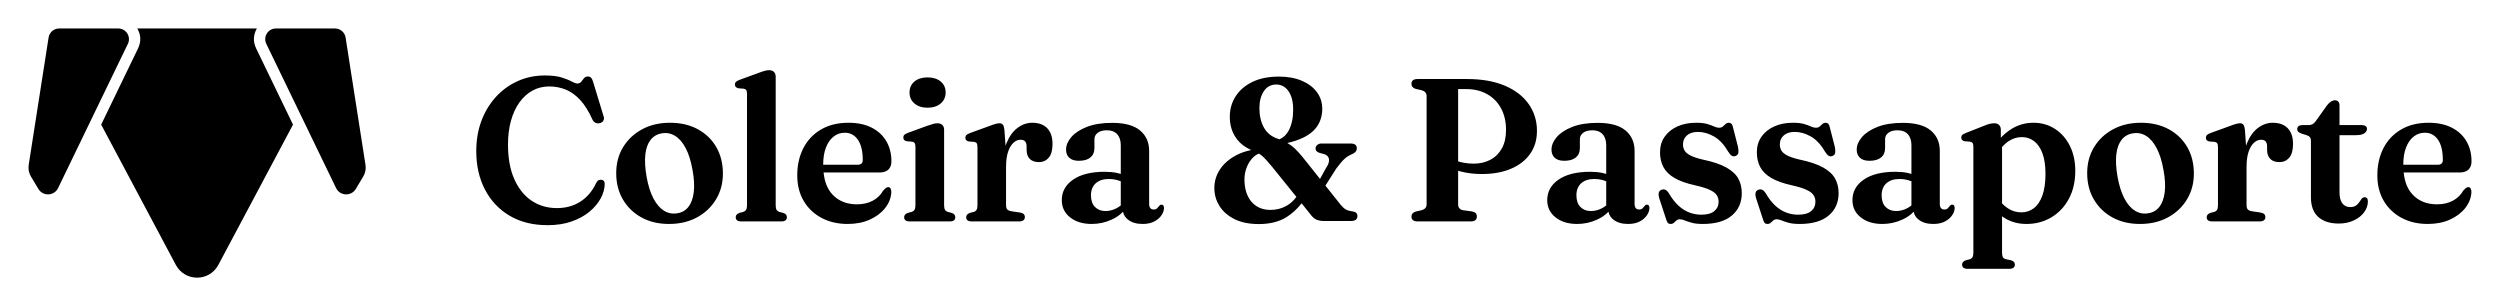
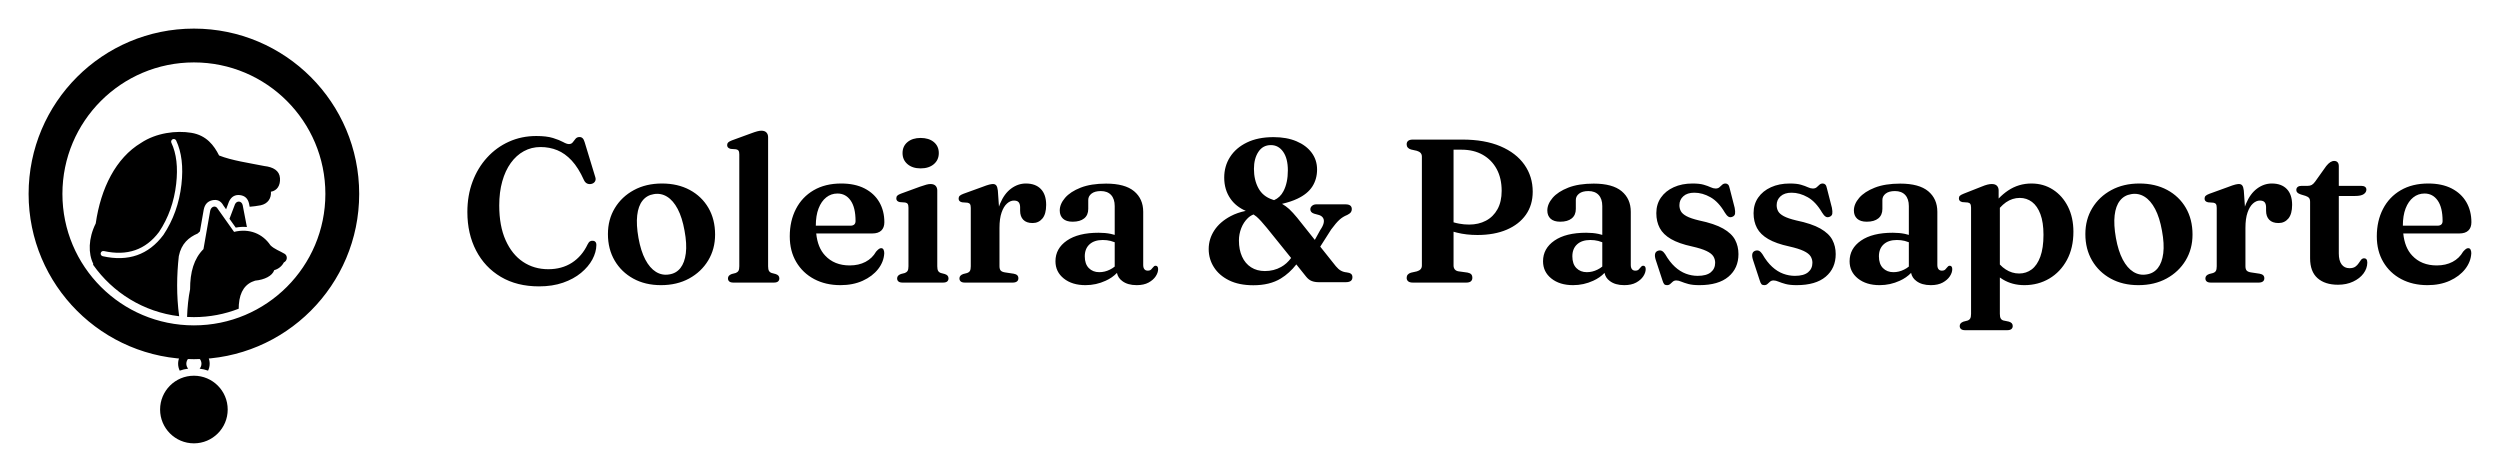
- <svg xmlns="http://www.w3.org/2000/svg" viewBox="-14.00 -108.85 1229.04 150.50" role="img" aria-label="Coleira &amp; Passaporte">
-   <path fill="#000000" d="M82.89 -94.85V27.65C78.78 27.65 74.68 25.56 72.45 21.38L35.74 -47.59L53.8 -84.91Q56.28 -90.03 53.5 -94.85H82.89Z M111.99 -84.91 130.05 -47.59 93.34 21.38C91.11 25.56 87 27.65 82.89 27.65V-94.85H112.29Q109.51 -90.03 111.99 -84.91Z M9.89 -90.4C10.29 -92.96 12.5 -94.85 15.09 -94.85H44.14C48.02 -94.85 50.56 -90.79 48.87 -87.3L14.56 -16.4C12.65 -12.45 7.12 -12.21 4.87 -15.97L1.19 -22.12C0.18 -23.81 -0.2 -25.8 0.1 -27.74ZM116.92 -87.3C115.23 -90.79 117.77 -94.85 121.65 -94.85H150.7C153.29 -94.85 155.5 -92.96 155.9 -90.4L165.69 -27.74C165.99 -25.8 165.61 -23.81 164.6 -22.12L160.92 -15.97C158.66 -12.21 153.13 -12.45 151.22 -16.4Z M741.59 -44.5Q741.59 -38 738.26 -33.25Q734.94 -28.5 728.86 -25.9Q722.79 -23.3 714.54 -23.3Q709.04 -23.3 704.49 -24.45Q703.64 -24.65 702.84 -24.9V-8.35Q702.84 -7.25 703.44 -6.47Q704.04 -5.7 705.34 -5.5L709.69 -4.9Q710.94 -4.65 711.49 -4.05Q712.04 -3.45 712.04 -2.3Q712.04 -1.25 711.31 -0.62Q710.59 0 709.04 0H682.94Q681.39 0 680.64 -0.62Q679.89 -1.25 679.89 -2.3Q679.89 -4.2 681.99 -4.85L684.89 -5.5Q686.09 -5.85 686.71 -6.55Q687.34 -7.25 687.34 -8.35V-61.65Q687.34 -62.75 686.71 -63.45Q686.09 -64.15 684.89 -64.5L681.99 -65.15Q679.89 -65.8 679.89 -67.7Q679.89 -68.8 680.64 -69.4Q681.39 -70 682.94 -70H707.19Q718.09 -70 725.79 -66.73Q733.49 -63.45 737.54 -57.68Q741.59 -51.9 741.59 -44.5ZM969.64 -45.1V-41.15Q971.79 -43.4 974.24 -45.05Q979.39 -48.5 985.69 -48.5Q991.59 -48.5 996.24 -45.5Q1000.89 -42.5 1003.56 -37.18Q1006.24 -31.85 1006.24 -24.9Q1006.24 -16.95 1003.06 -11.08Q999.89 -5.2 994.44 -1.97Q988.99 1.25 982.24 1.25Q976.29 1.25 971.69 -1.55Q970.94 -2 970.24 -2.5V15.3Q970.24 16.85 970.66 17.57Q971.09 18.3 971.99 18.55L974.64 19.1Q975.64 19.4 976.09 19.93Q976.54 20.45 976.54 21.25Q976.54 22.2 975.86 22.75Q975.19 23.3 973.74 23.3H953.29Q951.89 23.3 951.24 22.75Q950.59 22.2 950.59 21.25Q950.59 20.5 951.04 19.98Q951.49 19.45 952.44 19.1L954.39 18.6Q955.29 18.3 955.71 17.57Q956.14 16.85 956.14 15.3V-36.7Q956.14 -37.95 955.76 -38.5Q955.39 -39.05 954.54 -39.2L951.89 -39.4Q950.99 -39.6 950.59 -40.05Q950.19 -40.5 950.19 -41.2Q950.19 -42.05 950.66 -42.5Q951.14 -42.95 952.49 -43.5L961.24 -46.95Q963.04 -47.7 964.21 -47.98Q965.39 -48.25 966.29 -48.25Q967.99 -48.25 968.81 -47.38Q969.64 -46.5 969.64 -45.1ZM315.39 -48.5Q323.14 -48.5 328.99 -45.35Q334.84 -42.2 338.11 -36.58Q341.39 -30.95 341.39 -23.5Q341.39 -16.45 338.01 -10.85Q334.64 -5.25 328.69 -2Q322.74 1.25 314.89 1.25Q307.19 1.25 301.36 -1.95Q295.54 -5.15 292.24 -10.77Q288.94 -16.4 288.94 -23.75Q288.94 -30.9 292.31 -36.47Q295.69 -42.05 301.64 -45.27Q307.59 -48.5 315.39 -48.5ZM1038.54 -48.5Q1046.29 -48.5 1052.14 -45.35Q1057.99 -42.2 1061.26 -36.58Q1064.54 -30.95 1064.54 -23.5Q1064.54 -16.45 1061.16 -10.85Q1057.79 -5.25 1051.84 -2Q1045.89 1.25 1038.04 1.25Q1030.34 1.25 1024.51 -1.95Q1018.69 -5.15 1015.39 -10.77Q1012.09 -16.4 1012.09 -23.75Q1012.09 -30.9 1015.46 -36.47Q1018.84 -42.05 1024.79 -45.27Q1030.74 -48.5 1038.54 -48.5ZM283.29 -18.45Q283.24 -14.9 281.31 -11.32Q279.39 -7.75 275.76 -4.75Q272.14 -1.75 266.96 0.05Q261.79 1.85 255.19 1.85Q244.39 1.85 236.54 -2.8Q228.69 -7.45 224.41 -15.67Q220.14 -23.9 220.14 -34.55Q220.14 -42.65 222.66 -49.4Q225.19 -56.15 229.76 -61.17Q234.34 -66.2 240.49 -68.97Q246.64 -71.75 253.89 -71.75Q258.89 -71.75 262.04 -70.78Q265.19 -69.8 266.99 -68.8Q268.79 -67.8 269.84 -67.8Q271.09 -67.8 271.74 -68.68Q272.39 -69.55 273.09 -70.4Q273.79 -71.25 275.04 -71.25Q275.94 -71.25 276.54 -70.67Q277.14 -70.1 277.54 -68.75L282.79 -51.5Q283.14 -50.35 282.56 -49.45Q281.99 -48.55 280.84 -48.3Q279.64 -48.05 278.69 -48.52Q277.74 -49 277.19 -50.2Q274.49 -56.2 271.21 -59.73Q267.94 -63.25 264.14 -64.8Q260.34 -66.35 255.94 -66.35Q251.49 -66.35 247.79 -64.32Q244.09 -62.3 241.39 -58.55Q238.69 -54.8 237.21 -49.55Q235.74 -44.3 235.74 -37.75Q235.74 -27.7 238.86 -20.73Q241.99 -13.75 247.39 -10.15Q252.79 -6.55 259.74 -6.55Q266.39 -6.55 271.31 -9.72Q276.24 -12.9 278.99 -18.7Q279.54 -19.85 280.24 -20.23Q280.94 -20.6 281.79 -20.45Q282.54 -20.35 282.91 -19.82Q283.29 -19.3 283.29 -18.45ZM896.69 -10.45Q896.69 -16.7 902.26 -20.55Q907.84 -24.4 917.84 -24.4Q921.09 -24.4 923.74 -23.85Q924.74 -23.65 925.69 -23.35V-37.45Q925.69 -40.95 923.91 -42.88Q922.14 -44.8 918.89 -44.8Q915.94 -44.8 914.34 -43.55Q912.74 -42.3 912.74 -40.45V-36.05Q912.74 -33.05 910.74 -31.42Q908.74 -29.8 905.09 -29.8Q901.99 -29.8 900.39 -31.27Q898.79 -32.75 898.79 -35.3Q898.79 -38.45 901.39 -41.48Q903.99 -44.5 909.04 -46.48Q914.09 -48.45 921.49 -48.45Q930.69 -48.45 935.16 -44.73Q939.64 -41 939.64 -34.65V-8.65Q939.64 -7.25 940.21 -6.55Q940.79 -5.85 941.84 -5.85Q942.94 -5.85 943.49 -6.38Q944.04 -6.9 944.44 -7.45Q944.69 -7.8 944.99 -8.03Q945.29 -8.25 945.74 -8.25Q946.34 -8.25 946.64 -7.8Q946.94 -7.35 946.94 -6.6Q946.94 -4.9 945.76 -3.1Q944.59 -1.3 942.26 -0.02Q939.94 1.25 936.44 1.25Q931.99 1.25 929.34 -0.8Q927.29 -2.3 926.79 -4.75Q924.49 -2.35 921.24 -0.9Q916.59 1.25 911.39 1.25Q904.84 1.25 900.76 -2Q896.69 -5.25 896.69 -10.45ZM746.64 -10.45Q746.64 -16.7 752.21 -20.55Q757.79 -24.4 767.79 -24.4Q771.04 -24.4 773.69 -23.85Q774.69 -23.65 775.64 -23.35V-37.45Q775.64 -40.95 773.86 -42.88Q772.09 -44.8 768.84 -44.8Q765.89 -44.8 764.29 -43.55Q762.69 -42.3 762.69 -40.45V-36.05Q762.69 -33.05 760.69 -31.42Q758.69 -29.8 755.04 -29.8Q751.94 -29.8 750.34 -31.27Q748.74 -32.75 748.74 -35.3Q748.74 -38.45 751.34 -41.48Q753.94 -44.5 758.99 -46.48Q764.04 -48.45 771.44 -48.45Q780.64 -48.45 785.11 -44.73Q789.59 -41 789.59 -34.65V-8.65Q789.59 -7.25 790.16 -6.55Q790.74 -5.85 791.79 -5.85Q792.89 -5.85 793.44 -6.38Q793.99 -6.9 794.39 -7.45Q794.64 -7.8 794.94 -8.03Q795.24 -8.25 795.69 -8.25Q796.29 -8.25 796.59 -7.8Q796.89 -7.35 796.89 -6.6Q796.89 -4.9 795.71 -3.1Q794.54 -1.3 792.21 -0.02Q789.89 1.25 786.39 1.25Q781.94 1.25 779.29 -0.8Q777.24 -2.3 776.74 -4.75Q774.44 -2.35 771.19 -0.9Q766.54 1.25 761.34 1.25Q754.79 1.25 750.71 -2Q746.64 -5.25 746.64 -10.45ZM507.99 -10.45Q507.99 -16.7 513.56 -20.55Q519.14 -24.4 529.14 -24.4Q532.39 -24.4 535.04 -23.85Q536.04 -23.65 536.99 -23.35V-37.45Q536.99 -40.95 535.21 -42.88Q533.44 -44.8 530.19 -44.8Q527.24 -44.8 525.64 -43.55Q524.04 -42.3 524.04 -40.45V-36.05Q524.04 -33.05 522.04 -31.42Q520.04 -29.8 516.39 -29.8Q513.29 -29.8 511.69 -31.27Q510.09 -32.75 510.09 -35.3Q510.09 -38.45 512.69 -41.48Q515.29 -44.5 520.34 -46.48Q525.39 -48.45 532.79 -48.45Q541.99 -48.45 546.46 -44.73Q550.94 -41 550.94 -34.65V-8.65Q550.94 -7.25 551.51 -6.55Q552.09 -5.85 553.14 -5.85Q554.24 -5.85 554.79 -6.38Q555.34 -6.9 555.74 -7.45Q555.99 -7.8 556.29 -8.03Q556.59 -8.25 557.04 -8.25Q557.64 -8.25 557.94 -7.8Q558.24 -7.35 558.24 -6.6Q558.24 -4.9 557.06 -3.1Q555.89 -1.3 553.56 -0.02Q551.24 1.25 547.74 1.25Q543.29 1.25 540.64 -0.8Q538.59 -2.3 538.09 -4.75Q535.79 -2.35 532.54 -0.9Q527.89 1.25 522.69 1.25Q516.14 1.25 512.06 -2Q507.99 -5.25 507.99 -10.45ZM1201.04 -29.55Q1201.04 -26.9 1199.54 -25.47Q1198.04 -24.05 1195.14 -24.05H1167.69Q1168.39 -17.1 1172.04 -13.25Q1176.54 -8.4 1184.09 -8.4Q1188.49 -8.4 1191.81 -10.15Q1195.14 -11.9 1196.99 -15.15Q1197.89 -16.15 1198.41 -16.5Q1198.94 -16.85 1199.49 -16.85Q1200.29 -16.85 1200.64 -16.12Q1200.99 -15.4 1200.99 -14.4Q1200.79 -10.2 1197.99 -6.62Q1195.19 -3.05 1190.44 -0.9Q1185.69 1.25 1179.54 1.25Q1172.29 1.25 1166.69 -1.72Q1161.09 -4.7 1157.91 -10.07Q1154.74 -15.45 1154.74 -22.65Q1154.74 -30.2 1157.76 -36.05Q1160.79 -41.9 1166.44 -45.2Q1172.09 -48.5 1179.94 -48.5Q1186.64 -48.5 1191.36 -46.08Q1196.09 -43.65 1198.56 -39.38Q1201.04 -35.1 1201.04 -29.55ZM424.24 -29.55Q424.24 -26.9 422.74 -25.47Q421.24 -24.05 418.34 -24.05H390.89Q391.59 -17.1 395.24 -13.25Q399.74 -8.4 407.29 -8.4Q411.69 -8.4 415.01 -10.15Q418.34 -11.9 420.19 -15.15Q421.09 -16.15 421.61 -16.5Q422.14 -16.85 422.69 -16.85Q423.49 -16.85 423.84 -16.12Q424.19 -15.4 424.19 -14.4Q423.99 -10.2 421.19 -6.62Q418.39 -3.05 413.64 -0.9Q408.89 1.25 402.74 1.25Q395.49 1.25 389.89 -1.72Q384.29 -4.7 381.11 -10.07Q377.94 -15.45 377.94 -22.65Q377.94 -30.2 380.96 -36.05Q383.99 -41.9 389.64 -45.2Q395.29 -48.5 403.14 -48.5Q409.84 -48.5 414.56 -46.08Q419.29 -43.65 421.76 -39.38Q424.24 -35.1 424.24 -29.55ZM868.29 -44Q864.84 -44 862.91 -42.27Q860.99 -40.55 860.99 -37.9Q860.99 -36.25 861.71 -34.92Q862.44 -33.6 864.49 -32.5Q866.54 -31.4 870.49 -30.45Q878.19 -28.85 882.39 -26.45Q886.59 -24.05 888.24 -20.92Q889.89 -17.8 889.89 -13.95Q889.89 -7 884.99 -2.88Q880.09 1.25 870.74 1.25Q867.44 1.25 865.34 0.68Q863.24 0.1 861.89 -0.47Q860.54 -1.05 859.49 -1.05Q858.44 -1.05 857.76 -0.47Q857.09 0.1 856.49 0.68Q855.89 1.25 854.89 1.25Q853.99 1.25 853.54 0.75Q853.09 0.25 852.69 -1.1L849.39 -11.15Q848.84 -12.9 849.06 -14Q849.29 -15.1 850.39 -15.55Q851.54 -15.95 852.39 -15.53Q853.24 -15.1 853.99 -13.95Q856.24 -10.05 858.79 -7.73Q861.34 -5.4 864.16 -4.35Q866.99 -3.3 869.94 -3.3Q874.24 -3.3 876.36 -5.05Q878.49 -6.8 878.49 -9.7Q878.49 -11.45 877.59 -12.88Q876.69 -14.3 874.24 -15.47Q871.79 -16.65 867.14 -17.7Q860.69 -19.1 856.86 -21.32Q853.04 -23.55 851.36 -26.7Q849.69 -29.85 849.69 -34Q849.69 -38.35 851.94 -41.6Q854.19 -44.85 858.19 -46.67Q862.19 -48.5 867.44 -48.5Q870.84 -48.5 872.89 -47.9Q874.94 -47.3 876.26 -46.67Q877.59 -46.05 878.69 -46.05Q879.89 -46.05 880.59 -46.67Q881.29 -47.3 881.94 -47.9Q882.59 -48.5 883.54 -48.5Q884.29 -48.5 884.81 -47.98Q885.34 -47.45 885.59 -46.15L888.04 -36.6Q888.39 -34.75 888.21 -33.7Q888.04 -32.65 886.89 -32.2Q885.79 -31.75 884.94 -32.3Q884.09 -32.85 883.24 -34.25Q880.14 -39.55 876.21 -41.77Q872.29 -44 868.29 -44ZM820.69 -44Q817.24 -44 815.31 -42.27Q813.39 -40.55 813.39 -37.9Q813.39 -36.25 814.11 -34.92Q814.84 -33.6 816.89 -32.5Q818.94 -31.4 822.89 -30.45Q830.59 -28.85 834.79 -26.45Q838.99 -24.05 840.64 -20.92Q842.29 -17.8 842.29 -13.95Q842.29 -7 837.39 -2.88Q832.49 1.25 823.14 1.25Q819.84 1.25 817.74 0.68Q815.64 0.1 814.29 -0.47Q812.94 -1.05 811.89 -1.05Q810.84 -1.05 810.16 -0.47Q809.49 0.1 808.89 0.68Q808.29 1.25 807.29 1.25Q806.39 1.25 805.94 0.75Q805.49 0.25 805.09 -1.1L801.79 -11.15Q801.24 -12.9 801.46 -14Q801.69 -15.1 802.79 -15.55Q803.94 -15.95 804.79 -15.53Q805.64 -15.1 806.39 -13.95Q808.64 -10.05 811.19 -7.73Q813.74 -5.4 816.56 -4.35Q819.39 -3.3 822.34 -3.3Q826.64 -3.3 828.76 -5.05Q830.89 -6.8 830.89 -9.7Q830.89 -11.45 829.99 -12.88Q829.09 -14.3 826.64 -15.47Q824.19 -16.65 819.54 -17.7Q813.09 -19.1 809.26 -21.32Q805.44 -23.55 803.76 -26.7Q802.09 -29.85 802.09 -34Q802.09 -38.35 804.34 -41.6Q806.59 -44.85 810.59 -46.67Q814.59 -48.5 819.84 -48.5Q823.24 -48.5 825.29 -47.9Q827.34 -47.3 828.66 -46.67Q829.99 -46.05 831.09 -46.05Q832.29 -46.05 832.99 -46.67Q833.69 -47.3 834.34 -47.9Q834.99 -48.5 835.94 -48.5Q836.69 -48.5 837.21 -47.98Q837.74 -47.45 837.99 -46.15L840.44 -36.6Q840.79 -34.75 840.61 -33.7Q840.44 -32.65 839.29 -32.2Q838.19 -31.75 837.34 -32.3Q836.49 -32.85 835.64 -34.25Q832.54 -39.55 828.61 -41.77Q824.69 -44 820.69 -44ZM367.34 -71.15V-8Q367.34 -6.45 367.76 -5.72Q368.19 -5 369.09 -4.7L370.99 -4.2Q371.94 -3.9 372.39 -3.38Q372.84 -2.85 372.84 -2.05Q372.84 -1.1 372.19 -0.55Q371.54 0 370.09 0H350.39Q348.99 0 348.34 -0.55Q347.69 -1.1 347.69 -2.05Q347.69 -2.8 348.14 -3.32Q348.59 -3.85 349.54 -4.2L351.49 -4.7Q352.39 -5.05 352.81 -5.75Q353.24 -6.45 353.24 -8V-62.75Q353.24 -64 352.86 -64.55Q352.49 -65.1 351.64 -65.25L348.99 -65.45Q348.09 -65.7 347.69 -66.15Q347.29 -66.6 347.29 -67.3Q347.29 -68.1 347.79 -68.6Q348.29 -69.1 349.59 -69.6L358.89 -73Q360.89 -73.75 362.04 -74.05Q363.19 -74.35 364.04 -74.35Q365.69 -74.35 366.51 -73.47Q367.34 -72.6 367.34 -71.15ZM1089.64 -45.05 1090.19 -37.2Q1090.44 -37.95 1090.74 -38.65Q1092.79 -43.55 1096.14 -46.02Q1099.49 -48.5 1103.34 -48.5Q1108.09 -48.5 1110.69 -45.8Q1113.29 -43.1 1113.29 -38.05Q1113.29 -33.55 1111.44 -31.35Q1109.59 -29.15 1106.64 -29.15Q1103.64 -29.15 1102.09 -30.75Q1100.54 -32.35 1100.54 -35.2V-37Q1100.49 -38.6 1099.79 -39.38Q1099.09 -40.15 1097.49 -40.15Q1095.74 -40.15 1094.11 -38.7Q1092.49 -37.25 1091.46 -34.3Q1090.44 -31.35 1090.44 -26.75V-8.05Q1090.44 -6.6 1091.01 -5.92Q1091.59 -5.25 1093.09 -5L1097.39 -4.35Q1098.54 -4.15 1099.11 -3.6Q1099.69 -3.05 1099.69 -2.1Q1099.69 -1.1 1098.96 -0.55Q1098.24 0 1096.89 0H1073.54Q1072.14 0 1071.49 -0.55Q1070.84 -1.1 1070.84 -2.05Q1070.84 -2.8 1071.29 -3.32Q1071.74 -3.85 1072.69 -4.2L1074.64 -4.7Q1075.54 -5 1075.96 -5.72Q1076.39 -6.45 1076.39 -8V-36.55Q1076.39 -37.85 1076.01 -38.4Q1075.64 -38.95 1074.79 -39.1L1072.14 -39.3Q1071.24 -39.5 1070.84 -39.95Q1070.44 -40.4 1070.44 -41.1Q1070.44 -41.95 1070.94 -42.45Q1071.44 -42.95 1072.74 -43.45L1081.84 -46.75Q1084.29 -47.7 1085.44 -47.98Q1086.59 -48.25 1087.24 -48.25Q1088.34 -48.25 1088.89 -47.52Q1089.44 -46.8 1089.64 -45.05ZM479.79 -45.05 480.34 -37.2Q480.59 -37.95 480.89 -38.65Q482.94 -43.55 486.29 -46.02Q489.64 -48.5 493.49 -48.5Q498.24 -48.5 500.84 -45.8Q503.44 -43.1 503.44 -38.05Q503.44 -33.55 501.59 -31.35Q499.74 -29.15 496.79 -29.15Q493.79 -29.15 492.24 -30.75Q490.69 -32.35 490.69 -35.2V-37Q490.64 -38.6 489.94 -39.38Q489.24 -40.15 487.64 -40.15Q485.89 -40.15 484.26 -38.7Q482.64 -37.25 481.61 -34.3Q480.59 -31.35 480.59 -26.75V-8.05Q480.59 -6.6 481.16 -5.92Q481.74 -5.25 483.24 -5L487.54 -4.35Q488.69 -4.15 489.26 -3.6Q489.84 -3.05 489.84 -2.1Q489.84 -1.1 489.11 -0.55Q488.39 0 487.04 0H463.69Q462.29 0 461.64 -0.55Q460.99 -1.1 460.99 -2.05Q460.99 -2.8 461.44 -3.32Q461.89 -3.85 462.84 -4.2L464.79 -4.7Q465.69 -5 466.11 -5.72Q466.54 -6.45 466.54 -8V-36.55Q466.54 -37.85 466.16 -38.4Q465.79 -38.95 464.94 -39.1L462.29 -39.3Q461.39 -39.5 460.99 -39.95Q460.59 -40.4 460.59 -41.1Q460.59 -41.95 461.09 -42.45Q461.59 -42.95 462.89 -43.45L471.99 -46.75Q474.44 -47.7 475.59 -47.98Q476.74 -48.25 477.39 -48.25Q478.49 -48.25 479.04 -47.52Q479.59 -46.8 479.79 -45.05ZM1119.84 -42.45 1117.54 -43.15Q1116.34 -43.55 1115.84 -44.07Q1115.34 -44.6 1115.34 -45.3Q1115.34 -46.3 1116.01 -46.82Q1116.69 -47.35 1117.84 -47.35H1120.89Q1122.09 -47.35 1122.89 -47.8Q1123.69 -48.25 1124.54 -49.4L1129.99 -57.05Q1131.04 -58.35 1131.99 -58.95Q1132.94 -59.55 1133.89 -59.55Q1134.94 -59.55 1135.54 -58.9Q1136.14 -58.25 1136.14 -57V-47.35H1147.14Q1148.29 -47.35 1148.96 -46.88Q1149.64 -46.4 1149.64 -45.5Q1149.64 -44.2 1148.34 -43.3Q1147.04 -42.4 1144.14 -42.4H1136.14V-14.25Q1136.14 -10.75 1137.51 -8.9Q1138.89 -7.05 1141.34 -7.05Q1143.19 -7.05 1144.21 -7.78Q1145.24 -8.5 1145.84 -9.45Q1146.44 -10.4 1147.01 -11.12Q1147.59 -11.85 1148.49 -11.9Q1149.24 -11.9 1149.66 -11.4Q1150.09 -10.9 1150.09 -9.75Q1150.04 -6.9 1148.21 -4.45Q1146.39 -2 1143.14 -0.48Q1139.89 1.05 1135.74 1.05Q1129.34 1.05 1125.71 -2.18Q1122.09 -5.4 1122.09 -11.9V-39.5Q1122.09 -40.8 1121.56 -41.42Q1121.04 -42.05 1119.84 -42.45ZM1042.09 -4Q1045.49 -4.5 1047.56 -7.12Q1049.64 -9.75 1050.21 -14.35Q1050.79 -18.95 1049.59 -25.4Q1048.44 -31.85 1046.24 -36.03Q1044.04 -40.2 1041.04 -42.05Q1038.04 -43.9 1034.54 -43.3Q1031.09 -42.75 1029.01 -40.12Q1026.94 -37.5 1026.41 -32.93Q1025.89 -28.35 1027.04 -21.85Q1028.19 -15.45 1030.39 -11.27Q1032.59 -7.1 1035.59 -5.25Q1038.59 -3.4 1042.09 -4ZM318.94 -4Q322.34 -4.5 324.41 -7.12Q326.49 -9.75 327.06 -14.35Q327.64 -18.95 326.44 -25.4Q325.29 -31.85 323.09 -36.03Q320.89 -40.2 317.89 -42.05Q314.89 -43.9 311.39 -43.3Q307.94 -42.75 305.86 -40.12Q303.79 -37.5 303.26 -32.93Q302.74 -28.35 303.89 -21.85Q305.04 -15.45 307.24 -11.27Q309.44 -7.1 312.44 -5.25Q315.44 -3.4 318.94 -4ZM450.14 -45.1V-8Q450.14 -6.45 450.56 -5.72Q450.99 -5 451.89 -4.7L453.79 -4.2Q454.74 -3.9 455.19 -3.38Q455.64 -2.85 455.64 -2.05Q455.64 -1.1 454.99 -0.55Q454.34 0 452.89 0H433.19Q431.79 0 431.14 -0.55Q430.49 -1.1 430.49 -2.05Q430.49 -2.8 430.94 -3.32Q431.39 -3.85 432.34 -4.2L434.29 -4.7Q435.19 -5.05 435.61 -5.75Q436.04 -6.45 436.04 -8V-36.65Q436.04 -37.95 435.66 -38.5Q435.29 -39.05 434.44 -39.2L431.79 -39.4Q430.89 -39.6 430.49 -40.05Q430.09 -40.5 430.09 -41.2Q430.09 -42.05 430.56 -42.55Q431.04 -43.05 432.39 -43.55L441.69 -46.95Q443.64 -47.65 444.81 -47.95Q445.99 -48.25 446.79 -48.25Q448.49 -48.25 449.31 -47.38Q450.14 -46.5 450.14 -45.1ZM702.84 -29.5Q704.19 -29.1 705.59 -28.85Q707.94 -28.4 710.49 -28.4Q715.09 -28.4 718.69 -30.3Q722.29 -32.2 724.34 -35.9Q726.39 -39.6 726.39 -44.9Q726.39 -51.05 723.96 -55.55Q721.54 -60.05 717.14 -62.55Q712.74 -65.05 706.79 -65.05H702.84ZM970.24 -36.6V-8.85Q971.59 -7.4 973.09 -6.45Q976.14 -4.45 979.69 -4.45Q983.14 -4.45 985.81 -6.45Q988.49 -8.45 990.04 -12.67Q991.59 -16.9 991.59 -23.4Q991.59 -29.5 990.09 -33.5Q988.59 -37.5 985.96 -39.48Q983.34 -41.45 979.99 -41.45Q976.39 -41.45 973.24 -39.3Q971.69 -38.2 970.24 -36.6ZM407.59 -27.85Q410.14 -27.85 410.14 -30.15Q410.14 -36.75 407.74 -40.17Q405.34 -43.6 401.29 -43.6Q398.19 -43.6 395.79 -41.7Q393.39 -39.8 392.04 -36.3Q390.69 -32.8 390.69 -27.85ZM1184.39 -27.85Q1186.94 -27.85 1186.94 -30.15Q1186.94 -36.75 1184.54 -40.17Q1182.14 -43.6 1178.09 -43.6Q1174.99 -43.6 1172.59 -41.7Q1170.19 -39.8 1168.84 -36.3Q1167.49 -32.8 1167.49 -27.85ZM441.99 -55.9Q437.99 -55.9 435.56 -57.98Q433.14 -60.05 433.14 -63.4Q433.14 -66.75 435.56 -68.78Q437.99 -70.8 441.99 -70.8Q446.04 -70.8 448.46 -68.78Q450.89 -66.75 450.89 -63.4Q450.89 -60.05 448.46 -57.98Q446.04 -55.9 441.99 -55.9ZM925.69 -19.75Q924.69 -20.15 923.69 -20.4Q921.89 -20.85 919.84 -20.85Q915.69 -20.85 913.36 -18.73Q911.04 -16.6 911.04 -12.85Q911.04 -9.1 913.01 -7.1Q914.99 -5.1 918.14 -5.1Q920.84 -5.1 923.34 -6.35Q924.59 -6.95 925.69 -7.85ZM775.64 -19.75Q774.64 -20.15 773.64 -20.4Q771.84 -20.85 769.79 -20.85Q765.64 -20.85 763.31 -18.73Q760.99 -16.6 760.99 -12.85Q760.99 -9.1 762.96 -7.1Q764.94 -5.1 768.09 -5.1Q770.79 -5.1 773.29 -6.35Q774.54 -6.95 775.64 -7.85ZM536.99 -19.75Q535.99 -20.15 534.99 -20.4Q533.19 -20.85 531.14 -20.85Q526.99 -20.85 524.66 -18.73Q522.34 -16.6 522.34 -12.85Q522.34 -9.1 524.31 -7.1Q526.29 -5.1 529.44 -5.1Q532.14 -5.1 534.64 -6.35Q535.89 -6.95 536.99 -7.85ZM583.69 -21.2V-11.56Q582.99 -13.87 582.99 -16.4Q582.99 -18.9 583.69 -21.2Z M601.14 -35.1Q596.34 -37.2 593.69 -41Q590.59 -45.4 590.59 -51.4Q590.59 -57 593.44 -61.47Q596.29 -65.95 601.69 -68.57Q607.09 -71.2 614.74 -71.2Q621.19 -71.2 625.96 -69.17Q630.74 -67.15 633.39 -63.58Q636.04 -60 636.04 -55.35Q636.04 -50.65 633.71 -47.03Q631.39 -43.4 626.39 -41.05Q623.24 -39.55 618.89 -38.55Q620.69 -37.5 622.39 -36Q624.19 -34.3 626.29 -31.75L634.94 -20.9L637.64 -25.8Q638.89 -27.6 639.24 -29.05Q639.59 -30.5 639.04 -31.52Q638.49 -32.55 637.09 -33.05L634.54 -33.75Q633.54 -34.1 633.14 -34.65Q632.74 -35.2 632.74 -35.85Q632.74 -36.85 633.56 -37.57Q634.39 -38.3 635.64 -38.3H649.99Q653.04 -38.3 653.04 -35.95Q653.04 -35.05 652.56 -34.4Q652.09 -33.75 650.79 -33.1Q648.64 -32.25 646.99 -30.75Q645.34 -29.25 642.94 -26L637.59 -17.6L645.24 -8Q646.49 -6.5 647.71 -5.83Q648.94 -5.15 650.54 -5Q651.89 -4.85 652.61 -4.32Q653.34 -3.8 653.34 -2.65Q653.34 -1.4 652.51 -0.8Q651.69 -0.2 650.09 -0.2H636.89Q634.89 -0.2 633.41 -0.78Q631.94 -1.35 630.69 -2.9L625.89 -8.9Q622.54 -4.6 618.29 -2Q612.89 1.3 604.84 1.3Q597.79 1.3 592.91 -1.12Q588.04 -3.55 585.51 -7.58Q584.32 -9.48 583.69 -11.56V-21.2Q584.38 -23.47 585.74 -25.55Q588.49 -29.75 593.79 -32.55Q596.99 -34.25 601.14 -35.1ZM623.34 -12.05 611.44 -26.8Q608.39 -30.55 606.44 -32.25Q605.64 -32.9 604.94 -33.35Q603.39 -32.75 602.19 -31.6Q600.09 -29.6 598.94 -26.68Q597.79 -23.75 597.79 -20.6Q597.79 -16.1 599.31 -12.73Q600.84 -9.35 603.71 -7.5Q606.59 -5.65 610.49 -5.65Q614.89 -5.65 618.44 -7.65Q621.19 -9.15 623.34 -12.05ZM613.44 -67.3Q609.49 -67.3 607.31 -64Q605.14 -60.7 605.14 -55.65Q605.14 -50.25 607.31 -46.23Q609.49 -42.2 614.14 -40.65Q614.59 -40.5 614.99 -40.35Q617.99 -41.65 619.59 -44.75Q621.74 -48.85 621.74 -54.95Q621.74 -60.75 619.44 -64.03Q617.14 -67.3 613.44 -67.3Z" />
+ <svg xmlns="http://www.w3.org/2000/svg" viewBox="-14.00 -138.32 1223.66 231.00" role="img" aria-label="Coleira &amp; Passaporte">
+   <path fill="#000000" d="M161.81 -43.41C161.81 1.27 125.59 37.49 80.91 37.49C36.22 37.49 0 1.27 0 -43.41C0 -88.1 36.22 -124.32 80.91 -124.32C125.59 -124.32 161.81 -88.1 161.81 -43.41ZM145.26 -43.41C145.26 -78.96 116.45 -107.77 80.91 -107.77C45.36 -107.77 16.55 -78.96 16.55 -43.41C16.55 -7.87 45.36 20.94 80.91 20.94C116.45 20.94 145.26 -7.87 145.26 -43.41Z M88.63 39.7C88.63 40.92 88.34 42.08 87.84 43.1Q85.87 42.39 83.71 42.12C84.27 41.47 84.61 40.62 84.61 39.7C84.61 37.65 82.95 35.99 80.91 35.99C78.86 35.99 77.2 37.65 77.2 39.7C77.2 40.62 77.54 41.47 78.1 42.12Q75.94 42.39 73.97 43.1C73.47 42.08 73.18 40.92 73.18 39.7C73.18 35.43 76.64 31.98 80.91 31.98C85.17 31.98 88.63 35.43 88.63 39.7Z M73.69 16.47C56.3 14.4 41.18 4.92 31.57 -8.72C31.59 -8.9 31.61 -9.07 31.63 -9.25C29.17 -14.18 29.17 -21.57 32.86 -28.96C35.33 -46.21 42.72 -60.99 55.04 -68.38C62.43 -73.31 72.28 -74.54 79.68 -73.31C87.07 -72.08 90.76 -67.15 93.23 -62.22C99.39 -59.76 108.01 -58.53 115.4 -57.05C119.71 -56.56 122.79 -54.83 123.04 -51.13C123.29 -47.44 121.56 -44.98 118.61 -44.48C118.85 -41.28 117.13 -38.57 113.55 -37.83C111.72 -37.46 109.88 -37.28 108.2 -37.12L107.93 -38.53Q107.92 -38.59 107.91 -38.64Q107.06 -42.38 103.48 -42.82Q99.89 -43.26 98.17 -39.83Q98.1 -39.68 98.04 -39.53L96.66 -35.88L95.35 -37.73Q93.51 -41.13 89.84 -40.29Q86.48 -39.51 85.73 -35.75Q85.72 -35.71 85.71 -35.67L83.85 -25.04C83.46 -24.71 83.1 -24.37 82.76 -24.03C78.44 -22.18 74.75 -19.1 73.52 -12.94C72.49 -3.75 72.32 6.29 73.69 16.47ZM72.22 -69.55Q72.11 -69.78 71.92 -69.95Q71.73 -70.13 71.49 -70.21Q71.25 -70.3 70.99 -70.29Q70.73 -70.28 70.5 -70.17Q70.27 -70.06 70.1 -69.87Q69.92 -69.68 69.84 -69.44Q69.75 -69.19 69.76 -68.94Q69.77 -68.68 69.88 -68.45Q73.63 -60.49 72.23 -48.28Q70.73 -35.13 63.84 -24.78Q53.96 -11.64 36.84 -15.44Q36.59 -15.5 36.33 -15.45Q36.08 -15.41 35.86 -15.27Q35.65 -15.13 35.5 -14.92Q35.35 -14.71 35.3 -14.46Q35.24 -14.21 35.28 -13.95Q35.33 -13.7 35.47 -13.48Q35.61 -13.27 35.82 -13.12Q36.03 -12.97 36.28 -12.91Q55.04 -8.74 65.93 -23.26Q65.95 -23.28 65.97 -23.31Q73.23 -34.2 74.8 -47.98Q76.28 -60.93 72.22 -69.55Z M98.32 -31.23 101.04 -38.4C101.97 -40.27 104.31 -39.99 104.78 -37.93L106.85 -27.2Q104.19 -27.45 101.38 -26.92Z M77.56 16.81C77.73 12.03 78.2 7.46 79.04 3.27C79.04 -5.16 80.91 -11.71 85.59 -16.39L88.87 -35.12C89.33 -37.46 91.68 -37.93 92.61 -36.06L100.57 -24.82C108.06 -26.69 114.61 -23.88 118.36 -18.27C120.23 -16.39 123.04 -15.46 125.38 -14.05C126.79 -13.12 126.79 -10.78 124.91 -9.84C123.98 -7.97 122.1 -6.56 120.23 -6.1C119.3 -3.29 115.55 -1.41 110.87 -0.95C106.19 0.46 103.38 4.2 102.91 10.76C102.88 11.44 102.85 12.12 102.83 12.79C96.03 15.44 88.64 16.9 80.91 16.9C79.78 16.9 78.67 16.87 77.56 16.81Z M97.45 62.13C97.45 71.27 90.05 78.68 80.91 78.68C71.77 78.68 64.36 71.27 64.36 62.13C64.36 52.99 71.77 45.58 80.91 45.58C90.05 45.58 97.45 52.99 97.45 62.13Z M736.21 -44.5Q736.21 -38 732.89 -33.25Q729.56 -28.5 723.49 -25.9Q717.41 -23.3 709.16 -23.3Q703.66 -23.3 699.11 -24.45Q698.26 -24.65 697.46 -24.9V-8.35Q697.46 -7.25 698.06 -6.47Q698.66 -5.7 699.96 -5.5L704.31 -4.9Q705.56 -4.65 706.11 -4.05Q706.66 -3.45 706.66 -2.3Q706.66 -1.25 705.94 -0.62Q705.21 0 703.66 0H677.56Q676.01 0 675.26 -0.62Q674.51 -1.25 674.51 -2.3Q674.51 -4.2 676.61 -4.85L679.51 -5.5Q680.71 -5.85 681.34 -6.55Q681.96 -7.25 681.96 -8.35V-61.65Q681.96 -62.75 681.34 -63.45Q680.71 -64.15 679.51 -64.5L676.61 -65.15Q674.51 -65.8 674.51 -67.7Q674.51 -68.8 675.26 -69.4Q676.01 -70 677.56 -70H701.81Q712.71 -70 720.41 -66.73Q728.11 -63.45 732.16 -57.68Q736.21 -51.9 736.21 -44.5ZM964.26 -45.1V-41.15Q966.41 -43.4 968.86 -45.05Q974.01 -48.5 980.31 -48.5Q986.21 -48.5 990.86 -45.5Q995.51 -42.5 998.19 -37.18Q1000.86 -31.85 1000.86 -24.9Q1000.86 -16.95 997.69 -11.08Q994.51 -5.2 989.06 -1.97Q983.61 1.25 976.86 1.25Q970.91 1.25 966.31 -1.55Q965.56 -2 964.86 -2.5V15.3Q964.86 16.85 965.29 17.57Q965.71 18.3 966.61 18.55L969.26 19.1Q970.26 19.4 970.71 19.93Q971.16 20.45 971.16 21.25Q971.16 22.2 970.49 22.75Q969.81 23.3 968.36 23.3H947.91Q946.51 23.3 945.86 22.75Q945.21 22.2 945.21 21.25Q945.21 20.5 945.66 19.98Q946.11 19.45 947.06 19.1L949.01 18.6Q949.91 18.3 950.34 17.57Q950.76 16.85 950.76 15.3V-36.7Q950.76 -37.95 950.39 -38.5Q950.01 -39.05 949.16 -39.2L946.51 -39.4Q945.61 -39.6 945.21 -40.05Q944.81 -40.5 944.81 -41.2Q944.81 -42.05 945.29 -42.5Q945.76 -42.95 947.11 -43.5L955.86 -46.95Q957.66 -47.7 958.84 -47.98Q960.01 -48.25 960.91 -48.25Q962.61 -48.25 963.44 -47.38Q964.26 -46.5 964.26 -45.1ZM310.01 -48.5Q317.76 -48.5 323.61 -45.35Q329.46 -42.2 332.74 -36.58Q336.01 -30.95 336.01 -23.5Q336.01 -16.45 332.64 -10.85Q329.26 -5.25 323.31 -2Q317.36 1.25 309.51 1.25Q301.81 1.25 295.99 -1.95Q290.16 -5.15 286.86 -10.77Q283.56 -16.4 283.56 -23.75Q283.56 -30.9 286.94 -36.47Q290.31 -42.05 296.26 -45.27Q302.21 -48.5 310.01 -48.5ZM1033.16 -48.5Q1040.91 -48.5 1046.76 -45.35Q1052.61 -42.2 1055.89 -36.58Q1059.16 -30.95 1059.16 -23.5Q1059.16 -16.45 1055.79 -10.85Q1052.41 -5.25 1046.46 -2Q1040.51 1.25 1032.66 1.25Q1024.96 1.25 1019.14 -1.95Q1013.31 -5.15 1010.01 -10.77Q1006.71 -16.4 1006.71 -23.75Q1006.71 -30.9 1010.09 -36.47Q1013.46 -42.05 1019.41 -45.27Q1025.36 -48.5 1033.16 -48.5ZM277.91 -18.45Q277.86 -14.9 275.94 -11.32Q274.01 -7.75 270.39 -4.75Q266.76 -1.75 261.59 0.05Q256.41 1.85 249.81 1.85Q239.01 1.85 231.16 -2.8Q223.31 -7.45 219.04 -15.67Q214.76 -23.9 214.76 -34.55Q214.76 -42.65 217.29 -49.4Q219.81 -56.15 224.39 -61.17Q228.96 -66.2 235.11 -68.97Q241.26 -71.75 248.51 -71.75Q253.51 -71.75 256.66 -70.78Q259.81 -69.8 261.61 -68.8Q263.41 -67.8 264.46 -67.8Q265.71 -67.8 266.36 -68.68Q267.01 -69.55 267.71 -70.4Q268.41 -71.25 269.66 -71.25Q270.56 -71.25 271.16 -70.67Q271.76 -70.1 272.16 -68.75L277.41 -51.5Q277.76 -50.35 277.19 -49.45Q276.61 -48.55 275.46 -48.3Q274.26 -48.05 273.31 -48.52Q272.36 -49 271.81 -50.2Q269.11 -56.2 265.84 -59.73Q262.56 -63.25 258.76 -64.8Q254.96 -66.35 250.56 -66.35Q246.11 -66.35 242.41 -64.32Q238.71 -62.3 236.01 -58.55Q233.31 -54.8 231.84 -49.55Q230.36 -44.3 230.36 -37.75Q230.36 -27.7 233.49 -20.73Q236.61 -13.75 242.01 -10.15Q247.41 -6.55 254.36 -6.55Q261.01 -6.55 265.94 -9.72Q270.86 -12.9 273.61 -18.7Q274.16 -19.85 274.86 -20.23Q275.56 -20.6 276.41 -20.45Q277.16 -20.35 277.54 -19.82Q277.91 -19.3 277.91 -18.45ZM891.31 -10.45Q891.31 -16.7 896.89 -20.55Q902.46 -24.4 912.46 -24.4Q915.71 -24.4 918.36 -23.85Q919.36 -23.65 920.31 -23.35V-37.45Q920.31 -40.95 918.54 -42.88Q916.76 -44.8 913.51 -44.8Q910.56 -44.8 908.96 -43.55Q907.36 -42.3 907.36 -40.45V-36.05Q907.36 -33.05 905.36 -31.42Q903.36 -29.8 899.71 -29.8Q896.61 -29.8 895.01 -31.27Q893.41 -32.75 893.41 -35.3Q893.41 -38.45 896.01 -41.48Q898.61 -44.5 903.66 -46.48Q908.71 -48.45 916.11 -48.45Q925.31 -48.45 929.79 -44.73Q934.26 -41 934.26 -34.65V-8.65Q934.26 -7.25 934.84 -6.55Q935.41 -5.85 936.46 -5.85Q937.56 -5.85 938.11 -6.38Q938.66 -6.9 939.06 -7.45Q939.31 -7.8 939.61 -8.03Q939.91 -8.25 940.36 -8.25Q940.96 -8.25 941.26 -7.8Q941.56 -7.35 941.56 -6.6Q941.56 -4.9 940.39 -3.1Q939.21 -1.3 936.89 -0.02Q934.56 1.25 931.06 1.25Q926.61 1.25 923.96 -0.8Q921.91 -2.3 921.41 -4.75Q919.11 -2.35 915.86 -0.9Q911.21 1.25 906.01 1.25Q899.46 1.25 895.39 -2Q891.31 -5.25 891.31 -10.45ZM741.26 -10.45Q741.26 -16.7 746.84 -20.55Q752.41 -24.4 762.41 -24.4Q765.66 -24.4 768.31 -23.85Q769.31 -23.65 770.26 -23.35V-37.45Q770.26 -40.95 768.49 -42.88Q766.71 -44.8 763.46 -44.8Q760.51 -44.8 758.91 -43.55Q757.31 -42.3 757.31 -40.45V-36.05Q757.31 -33.05 755.31 -31.42Q753.31 -29.8 749.66 -29.8Q746.56 -29.8 744.96 -31.27Q743.36 -32.75 743.36 -35.3Q743.36 -38.45 745.96 -41.48Q748.56 -44.5 753.61 -46.48Q758.66 -48.45 766.06 -48.45Q775.26 -48.45 779.74 -44.73Q784.21 -41 784.21 -34.65V-8.65Q784.21 -7.25 784.79 -6.55Q785.36 -5.85 786.41 -5.85Q787.51 -5.85 788.06 -6.38Q788.61 -6.9 789.01 -7.45Q789.26 -7.8 789.56 -8.03Q789.86 -8.25 790.31 -8.25Q790.91 -8.25 791.21 -7.8Q791.51 -7.35 791.51 -6.6Q791.51 -4.9 790.34 -3.1Q789.16 -1.3 786.84 -0.02Q784.51 1.25 781.01 1.25Q776.56 1.25 773.91 -0.8Q771.86 -2.3 771.36 -4.75Q769.06 -2.35 765.81 -0.9Q761.16 1.25 755.96 1.25Q749.41 1.25 745.34 -2Q741.26 -5.25 741.26 -10.45ZM502.61 -10.45Q502.61 -16.7 508.19 -20.55Q513.76 -24.4 523.76 -24.4Q527.01 -24.4 529.66 -23.85Q530.66 -23.65 531.61 -23.35V-37.45Q531.61 -40.95 529.84 -42.88Q528.06 -44.8 524.81 -44.8Q521.86 -44.8 520.26 -43.55Q518.66 -42.3 518.66 -40.45V-36.05Q518.66 -33.05 516.66 -31.42Q514.66 -29.8 511.01 -29.8Q507.91 -29.8 506.31 -31.27Q504.71 -32.75 504.71 -35.3Q504.71 -38.45 507.31 -41.48Q509.91 -44.5 514.96 -46.48Q520.01 -48.45 527.41 -48.45Q536.61 -48.45 541.09 -44.73Q545.56 -41 545.56 -34.65V-8.65Q545.56 -7.25 546.14 -6.55Q546.71 -5.85 547.76 -5.85Q548.86 -5.85 549.41 -6.38Q549.96 -6.9 550.36 -7.45Q550.61 -7.8 550.91 -8.03Q551.21 -8.25 551.66 -8.25Q552.26 -8.25 552.56 -7.8Q552.86 -7.35 552.86 -6.6Q552.86 -4.9 551.69 -3.1Q550.51 -1.3 548.19 -0.02Q545.86 1.25 542.36 1.25Q537.91 1.25 535.26 -0.8Q533.21 -2.3 532.71 -4.75Q530.41 -2.35 527.16 -0.9Q522.51 1.25 517.31 1.25Q510.76 1.25 506.69 -2Q502.61 -5.25 502.61 -10.45ZM1195.66 -29.55Q1195.66 -26.9 1194.16 -25.47Q1192.66 -24.05 1189.76 -24.05H1162.31Q1163.01 -17.1 1166.66 -13.25Q1171.16 -8.4 1178.71 -8.4Q1183.11 -8.4 1186.44 -10.15Q1189.76 -11.9 1191.61 -15.15Q1192.51 -16.15 1193.04 -16.5Q1193.56 -16.85 1194.11 -16.85Q1194.91 -16.85 1195.26 -16.12Q1195.61 -15.4 1195.61 -14.4Q1195.41 -10.2 1192.61 -6.62Q1189.81 -3.05 1185.06 -0.9Q1180.31 1.25 1174.16 1.25Q1166.91 1.25 1161.31 -1.72Q1155.71 -4.7 1152.54 -10.07Q1149.36 -15.45 1149.36 -22.65Q1149.36 -30.2 1152.39 -36.05Q1155.41 -41.9 1161.06 -45.2Q1166.71 -48.5 1174.56 -48.5Q1181.26 -48.5 1185.99 -46.08Q1190.71 -43.65 1193.19 -39.38Q1195.66 -35.1 1195.66 -29.55ZM418.86 -29.55Q418.86 -26.9 417.36 -25.47Q415.86 -24.05 412.96 -24.05H385.51Q386.21 -17.1 389.86 -13.25Q394.36 -8.4 401.91 -8.4Q406.31 -8.4 409.64 -10.15Q412.96 -11.9 414.81 -15.15Q415.71 -16.15 416.24 -16.5Q416.76 -16.85 417.31 -16.85Q418.11 -16.85 418.46 -16.12Q418.81 -15.4 418.81 -14.4Q418.61 -10.2 415.81 -6.62Q413.01 -3.05 408.26 -0.9Q403.51 1.25 397.36 1.25Q390.11 1.25 384.51 -1.72Q378.91 -4.7 375.74 -10.07Q372.56 -15.45 372.56 -22.65Q372.56 -30.2 375.59 -36.05Q378.61 -41.9 384.26 -45.2Q389.91 -48.5 397.76 -48.5Q404.46 -48.5 409.19 -46.08Q413.91 -43.65 416.39 -39.38Q418.86 -35.1 418.86 -29.55ZM862.91 -44Q859.46 -44 857.54 -42.27Q855.61 -40.55 855.61 -37.9Q855.61 -36.25 856.34 -34.92Q857.06 -33.6 859.11 -32.5Q861.16 -31.4 865.11 -30.45Q872.81 -28.85 877.01 -26.45Q881.21 -24.05 882.86 -20.92Q884.51 -17.8 884.51 -13.95Q884.51 -7 879.61 -2.88Q874.71 1.25 865.36 1.25Q862.06 1.25 859.96 0.68Q857.86 0.1 856.51 -0.47Q855.16 -1.05 854.11 -1.05Q853.06 -1.05 852.39 -0.47Q851.71 0.1 851.11 0.68Q850.51 1.25 849.51 1.25Q848.61 1.25 848.16 0.75Q847.71 0.25 847.31 -1.1L844.01 -11.15Q843.46 -12.9 843.69 -14Q843.91 -15.1 845.01 -15.55Q846.16 -15.95 847.01 -15.53Q847.86 -15.1 848.61 -13.95Q850.86 -10.05 853.41 -7.73Q855.96 -5.4 858.79 -4.35Q861.61 -3.3 864.56 -3.3Q868.86 -3.3 870.99 -5.05Q873.11 -6.8 873.11 -9.7Q873.11 -11.45 872.21 -12.88Q871.31 -14.3 868.86 -15.47Q866.41 -16.65 861.76 -17.7Q855.31 -19.1 851.49 -21.32Q847.66 -23.55 845.99 -26.7Q844.31 -29.85 844.31 -34Q844.31 -38.35 846.56 -41.6Q848.81 -44.85 852.81 -46.67Q856.81 -48.5 862.06 -48.5Q865.46 -48.5 867.51 -47.9Q869.56 -47.3 870.89 -46.67Q872.21 -46.05 873.31 -46.05Q874.51 -46.05 875.21 -46.67Q875.91 -47.3 876.56 -47.9Q877.21 -48.5 878.16 -48.5Q878.91 -48.5 879.44 -47.98Q879.96 -47.45 880.21 -46.15L882.66 -36.6Q883.01 -34.75 882.84 -33.7Q882.66 -32.65 881.51 -32.2Q880.41 -31.75 879.56 -32.3Q878.71 -32.85 877.86 -34.25Q874.76 -39.55 870.84 -41.77Q866.91 -44 862.91 -44ZM815.31 -44Q811.86 -44 809.94 -42.27Q808.01 -40.55 808.01 -37.9Q808.01 -36.25 808.74 -34.92Q809.46 -33.6 811.51 -32.5Q813.56 -31.4 817.51 -30.45Q825.21 -28.85 829.41 -26.45Q833.61 -24.05 835.26 -20.92Q836.91 -17.8 836.91 -13.95Q836.91 -7 832.01 -2.88Q827.11 1.25 817.76 1.25Q814.46 1.25 812.36 0.68Q810.26 0.1 808.91 -0.47Q807.56 -1.05 806.51 -1.05Q805.46 -1.05 804.79 -0.47Q804.11 0.1 803.51 0.68Q802.91 1.25 801.91 1.25Q801.01 1.25 800.56 0.75Q800.11 0.25 799.71 -1.1L796.41 -11.15Q795.86 -12.9 796.09 -14Q796.31 -15.1 797.41 -15.55Q798.56 -15.95 799.41 -15.53Q800.26 -15.1 801.01 -13.95Q803.26 -10.05 805.81 -7.73Q808.36 -5.4 811.19 -4.35Q814.01 -3.3 816.96 -3.3Q821.26 -3.3 823.39 -5.05Q825.51 -6.8 825.51 -9.7Q825.51 -11.45 824.61 -12.88Q823.71 -14.3 821.26 -15.47Q818.81 -16.65 814.16 -17.7Q807.71 -19.1 803.89 -21.32Q800.06 -23.55 798.39 -26.7Q796.71 -29.85 796.71 -34Q796.71 -38.35 798.96 -41.6Q801.21 -44.85 805.21 -46.67Q809.21 -48.5 814.46 -48.5Q817.86 -48.5 819.91 -47.9Q821.96 -47.3 823.29 -46.67Q824.61 -46.05 825.71 -46.05Q826.91 -46.05 827.61 -46.67Q828.31 -47.3 828.96 -47.9Q829.61 -48.5 830.56 -48.5Q831.31 -48.5 831.84 -47.98Q832.36 -47.45 832.61 -46.15L835.06 -36.6Q835.41 -34.75 835.24 -33.7Q835.06 -32.65 833.91 -32.2Q832.81 -31.75 831.96 -32.3Q831.11 -32.85 830.26 -34.25Q827.16 -39.55 823.24 -41.77Q819.31 -44 815.31 -44ZM361.96 -71.15V-8Q361.96 -6.45 362.39 -5.72Q362.81 -5 363.71 -4.7L365.61 -4.2Q366.56 -3.9 367.01 -3.38Q367.46 -2.85 367.46 -2.05Q367.46 -1.1 366.81 -0.55Q366.16 0 364.71 0H345.01Q343.61 0 342.96 -0.55Q342.31 -1.1 342.31 -2.05Q342.31 -2.8 342.76 -3.32Q343.21 -3.85 344.16 -4.2L346.11 -4.7Q347.01 -5.05 347.44 -5.75Q347.86 -6.45 347.86 -8V-62.75Q347.86 -64 347.49 -64.55Q347.11 -65.1 346.26 -65.25L343.61 -65.45Q342.71 -65.7 342.31 -66.15Q341.91 -66.6 341.91 -67.3Q341.91 -68.1 342.41 -68.6Q342.91 -69.1 344.21 -69.6L353.51 -73Q355.51 -73.75 356.66 -74.05Q357.81 -74.35 358.66 -74.35Q360.31 -74.35 361.14 -73.47Q361.96 -72.6 361.96 -71.15ZM1084.26 -45.05 1084.81 -37.2Q1085.06 -37.95 1085.36 -38.65Q1087.41 -43.55 1090.76 -46.02Q1094.11 -48.5 1097.96 -48.5Q1102.71 -48.5 1105.31 -45.8Q1107.91 -43.1 1107.91 -38.05Q1107.91 -33.55 1106.06 -31.35Q1104.21 -29.15 1101.26 -29.15Q1098.26 -29.15 1096.71 -30.75Q1095.16 -32.35 1095.16 -35.2V-37Q1095.11 -38.6 1094.41 -39.38Q1093.71 -40.15 1092.11 -40.15Q1090.36 -40.15 1088.74 -38.7Q1087.11 -37.25 1086.09 -34.3Q1085.06 -31.35 1085.06 -26.75V-8.05Q1085.06 -6.6 1085.64 -5.92Q1086.21 -5.25 1087.71 -5L1092.01 -4.35Q1093.16 -4.15 1093.74 -3.6Q1094.31 -3.05 1094.31 -2.1Q1094.31 -1.1 1093.59 -0.55Q1092.86 0 1091.51 0H1068.16Q1066.76 0 1066.11 -0.55Q1065.46 -1.1 1065.46 -2.05Q1065.46 -2.8 1065.91 -3.32Q1066.36 -3.85 1067.31 -4.2L1069.26 -4.7Q1070.16 -5 1070.59 -5.72Q1071.01 -6.45 1071.01 -8V-36.55Q1071.01 -37.85 1070.64 -38.4Q1070.26 -38.95 1069.41 -39.1L1066.76 -39.3Q1065.86 -39.5 1065.46 -39.95Q1065.06 -40.4 1065.06 -41.1Q1065.06 -41.95 1065.56 -42.45Q1066.06 -42.95 1067.36 -43.45L1076.46 -46.75Q1078.91 -47.7 1080.06 -47.98Q1081.21 -48.25 1081.86 -48.25Q1082.96 -48.25 1083.51 -47.52Q1084.06 -46.8 1084.26 -45.05ZM474.41 -45.05 474.96 -37.2Q475.21 -37.95 475.51 -38.65Q477.56 -43.55 480.91 -46.02Q484.26 -48.5 488.11 -48.5Q492.86 -48.5 495.46 -45.8Q498.06 -43.1 498.06 -38.05Q498.06 -33.55 496.21 -31.35Q494.36 -29.15 491.41 -29.15Q488.41 -29.15 486.86 -30.75Q485.31 -32.35 485.31 -35.2V-37Q485.26 -38.6 484.56 -39.38Q483.86 -40.15 482.26 -40.15Q480.51 -40.15 478.89 -38.7Q477.26 -37.25 476.24 -34.3Q475.21 -31.35 475.21 -26.75V-8.05Q475.21 -6.6 475.79 -5.92Q476.36 -5.25 477.86 -5L482.16 -4.35Q483.31 -4.15 483.89 -3.6Q484.46 -3.05 484.46 -2.1Q484.46 -1.1 483.74 -0.55Q483.01 0 481.66 0H458.31Q456.91 0 456.26 -0.55Q455.61 -1.1 455.61 -2.05Q455.61 -2.8 456.06 -3.32Q456.51 -3.85 457.46 -4.2L459.41 -4.7Q460.31 -5 460.74 -5.72Q461.16 -6.45 461.16 -8V-36.55Q461.16 -37.85 460.79 -38.4Q460.41 -38.95 459.56 -39.1L456.91 -39.3Q456.01 -39.5 455.61 -39.95Q455.21 -40.4 455.21 -41.1Q455.21 -41.95 455.71 -42.45Q456.21 -42.95 457.51 -43.45L466.61 -46.75Q469.06 -47.7 470.21 -47.98Q471.36 -48.25 472.01 -48.25Q473.11 -48.25 473.66 -47.52Q474.21 -46.8 474.41 -45.05ZM1114.46 -42.45 1112.16 -43.15Q1110.96 -43.55 1110.46 -44.07Q1109.96 -44.6 1109.96 -45.3Q1109.96 -46.3 1110.64 -46.82Q1111.31 -47.35 1112.46 -47.35H1115.51Q1116.71 -47.35 1117.51 -47.8Q1118.31 -48.25 1119.16 -49.4L1124.61 -57.05Q1125.66 -58.35 1126.61 -58.95Q1127.56 -59.55 1128.51 -59.55Q1129.56 -59.55 1130.16 -58.9Q1130.76 -58.25 1130.76 -57V-47.35H1141.76Q1142.91 -47.35 1143.59 -46.88Q1144.26 -46.4 1144.26 -45.5Q1144.26 -44.2 1142.96 -43.3Q1141.66 -42.4 1138.76 -42.4H1130.76V-14.25Q1130.76 -10.75 1132.14 -8.9Q1133.51 -7.05 1135.96 -7.05Q1137.81 -7.05 1138.84 -7.78Q1139.86 -8.5 1140.46 -9.45Q1141.06 -10.4 1141.64 -11.12Q1142.21 -11.85 1143.11 -11.9Q1143.86 -11.9 1144.29 -11.4Q1144.71 -10.9 1144.71 -9.75Q1144.66 -6.9 1142.84 -4.45Q1141.01 -2 1137.76 -0.48Q1134.51 1.05 1130.36 1.05Q1123.96 1.05 1120.34 -2.18Q1116.71 -5.4 1116.71 -11.9V-39.5Q1116.71 -40.8 1116.19 -41.42Q1115.66 -42.05 1114.46 -42.45ZM1036.71 -4Q1040.11 -4.5 1042.19 -7.12Q1044.26 -9.75 1044.84 -14.35Q1045.41 -18.95 1044.21 -25.4Q1043.06 -31.85 1040.86 -36.03Q1038.66 -40.2 1035.66 -42.05Q1032.66 -43.9 1029.16 -43.3Q1025.71 -42.75 1023.64 -40.12Q1021.56 -37.5 1021.04 -32.93Q1020.51 -28.35 1021.66 -21.85Q1022.81 -15.45 1025.01 -11.27Q1027.21 -7.1 1030.21 -5.25Q1033.21 -3.4 1036.71 -4ZM313.56 -4Q316.96 -4.5 319.04 -7.12Q321.11 -9.75 321.69 -14.35Q322.26 -18.95 321.06 -25.4Q319.91 -31.85 317.71 -36.03Q315.51 -40.2 312.51 -42.05Q309.51 -43.9 306.01 -43.3Q302.56 -42.75 300.49 -40.12Q298.41 -37.5 297.89 -32.93Q297.36 -28.35 298.51 -21.85Q299.66 -15.45 301.86 -11.27Q304.06 -7.1 307.06 -5.25Q310.06 -3.4 313.56 -4ZM444.76 -45.1V-8Q444.76 -6.45 445.19 -5.72Q445.61 -5 446.51 -4.7L448.41 -4.2Q449.36 -3.9 449.81 -3.38Q450.26 -2.85 450.26 -2.05Q450.26 -1.1 449.61 -0.55Q448.96 0 447.51 0H427.81Q426.41 0 425.76 -0.55Q425.11 -1.1 425.11 -2.05Q425.11 -2.8 425.56 -3.32Q426.01 -3.85 426.96 -4.2L428.91 -4.7Q429.81 -5.05 430.24 -5.75Q430.66 -6.45 430.66 -8V-36.65Q430.66 -37.95 430.29 -38.5Q429.91 -39.05 429.06 -39.2L426.41 -39.4Q425.51 -39.6 425.11 -40.05Q424.71 -40.5 424.71 -41.2Q424.71 -42.05 425.19 -42.55Q425.66 -43.05 427.01 -43.55L436.31 -46.95Q438.26 -47.65 439.44 -47.95Q440.61 -48.25 441.41 -48.25Q443.11 -48.25 443.94 -47.38Q444.76 -46.5 444.76 -45.1ZM697.46 -29.5Q698.81 -29.1 700.21 -28.85Q702.56 -28.4 705.11 -28.4Q709.71 -28.4 713.31 -30.3Q716.91 -32.2 718.96 -35.9Q721.01 -39.6 721.01 -44.9Q721.01 -51.05 718.59 -55.55Q716.16 -60.05 711.76 -62.55Q707.36 -65.05 701.41 -65.05H697.46ZM964.86 -36.6V-8.85Q966.21 -7.4 967.71 -6.45Q970.76 -4.45 974.31 -4.45Q977.76 -4.45 980.44 -6.45Q983.11 -8.45 984.66 -12.67Q986.21 -16.9 986.21 -23.4Q986.21 -29.5 984.71 -33.5Q983.21 -37.5 980.59 -39.48Q977.96 -41.45 974.61 -41.45Q971.01 -41.45 967.86 -39.3Q966.31 -38.2 964.86 -36.6ZM402.21 -27.85Q404.76 -27.85 404.76 -30.15Q404.76 -36.75 402.36 -40.17Q399.96 -43.6 395.91 -43.6Q392.81 -43.6 390.41 -41.7Q388.01 -39.8 386.66 -36.3Q385.31 -32.8 385.31 -27.85ZM1179.01 -27.85Q1181.56 -27.85 1181.56 -30.15Q1181.56 -36.75 1179.16 -40.17Q1176.76 -43.6 1172.71 -43.6Q1169.61 -43.6 1167.21 -41.7Q1164.81 -39.8 1163.46 -36.3Q1162.11 -32.8 1162.11 -27.85ZM436.61 -55.9Q432.61 -55.9 430.19 -57.98Q427.76 -60.05 427.76 -63.4Q427.76 -66.75 430.19 -68.78Q432.61 -70.8 436.61 -70.8Q440.66 -70.8 443.09 -68.78Q445.51 -66.75 445.51 -63.4Q445.51 -60.05 443.09 -57.98Q440.66 -55.9 436.61 -55.9ZM920.31 -19.75Q919.31 -20.15 918.31 -20.4Q916.51 -20.85 914.46 -20.85Q910.31 -20.85 907.99 -18.73Q905.66 -16.6 905.66 -12.85Q905.66 -9.1 907.64 -7.1Q909.61 -5.1 912.76 -5.1Q915.46 -5.1 917.96 -6.35Q919.21 -6.95 920.31 -7.85ZM770.26 -19.75Q769.26 -20.15 768.26 -20.4Q766.46 -20.85 764.41 -20.85Q760.26 -20.85 757.94 -18.73Q755.61 -16.6 755.61 -12.85Q755.61 -9.1 757.59 -7.1Q759.56 -5.1 762.71 -5.1Q765.41 -5.1 767.91 -6.35Q769.16 -6.95 770.26 -7.85ZM531.61 -19.75Q530.61 -20.15 529.61 -20.4Q527.81 -20.85 525.76 -20.85Q521.61 -20.85 519.29 -18.73Q516.96 -16.6 516.96 -12.85Q516.96 -9.1 518.94 -7.1Q520.91 -5.1 524.06 -5.1Q526.76 -5.1 529.26 -6.35Q530.51 -6.95 531.61 -7.85ZM578.31 -21.2V-11.56Q577.61 -13.87 577.61 -16.4Q577.61 -18.9 578.31 -21.2Z M595.76 -35.1Q590.96 -37.2 588.31 -41Q585.21 -45.4 585.21 -51.4Q585.21 -57 588.06 -61.47Q590.91 -65.95 596.31 -68.57Q601.71 -71.2 609.36 -71.2Q615.81 -71.2 620.59 -69.17Q625.36 -67.15 628.01 -63.58Q630.66 -60 630.66 -55.35Q630.66 -50.65 628.34 -47.03Q626.01 -43.4 621.01 -41.05Q617.86 -39.55 613.51 -38.55Q615.31 -37.5 617.01 -36Q618.81 -34.3 620.91 -31.75L629.56 -20.9L632.26 -25.8Q633.51 -27.6 633.86 -29.05Q634.21 -30.5 633.66 -31.52Q633.11 -32.55 631.71 -33.05L629.16 -33.75Q628.16 -34.1 627.76 -34.65Q627.36 -35.2 627.36 -35.85Q627.36 -36.85 628.19 -37.57Q629.01 -38.3 630.26 -38.3H644.61Q647.66 -38.3 647.66 -35.95Q647.66 -35.05 647.19 -34.4Q646.71 -33.75 645.41 -33.1Q643.26 -32.25 641.61 -30.75Q639.96 -29.25 637.56 -26L632.21 -17.6L639.86 -8Q641.11 -6.5 642.34 -5.83Q643.56 -5.15 645.16 -5Q646.51 -4.85 647.24 -4.32Q647.96 -3.8 647.96 -2.65Q647.96 -1.4 647.14 -0.8Q646.31 -0.2 644.71 -0.2H631.51Q629.51 -0.2 628.04 -0.78Q626.56 -1.35 625.31 -2.9L620.51 -8.9Q617.16 -4.6 612.91 -2Q607.51 1.3 599.46 1.3Q592.41 1.3 587.54 -1.12Q582.66 -3.55 580.14 -7.58Q578.94 -9.48 578.31 -11.56V-21.2Q579 -23.47 580.36 -25.55Q583.11 -29.75 588.41 -32.55Q591.61 -34.25 595.76 -35.1ZM617.96 -12.05 606.06 -26.8Q603.01 -30.55 601.06 -32.25Q600.26 -32.9 599.56 -33.35Q598.01 -32.75 596.81 -31.6Q594.71 -29.6 593.56 -26.68Q592.41 -23.75 592.41 -20.6Q592.41 -16.1 593.94 -12.73Q595.46 -9.35 598.34 -7.5Q601.21 -5.65 605.11 -5.65Q609.51 -5.65 613.06 -7.65Q615.81 -9.15 617.96 -12.05ZM608.06 -67.3Q604.11 -67.3 601.94 -64Q599.76 -60.7 599.76 -55.65Q599.76 -50.25 601.94 -46.23Q604.11 -42.2 608.76 -40.65Q609.21 -40.5 609.61 -40.35Q612.61 -41.65 614.21 -44.75Q616.36 -48.85 616.36 -54.95Q616.36 -60.75 614.06 -64.03Q611.76 -67.3 608.06 -67.3Z" />
</svg>
